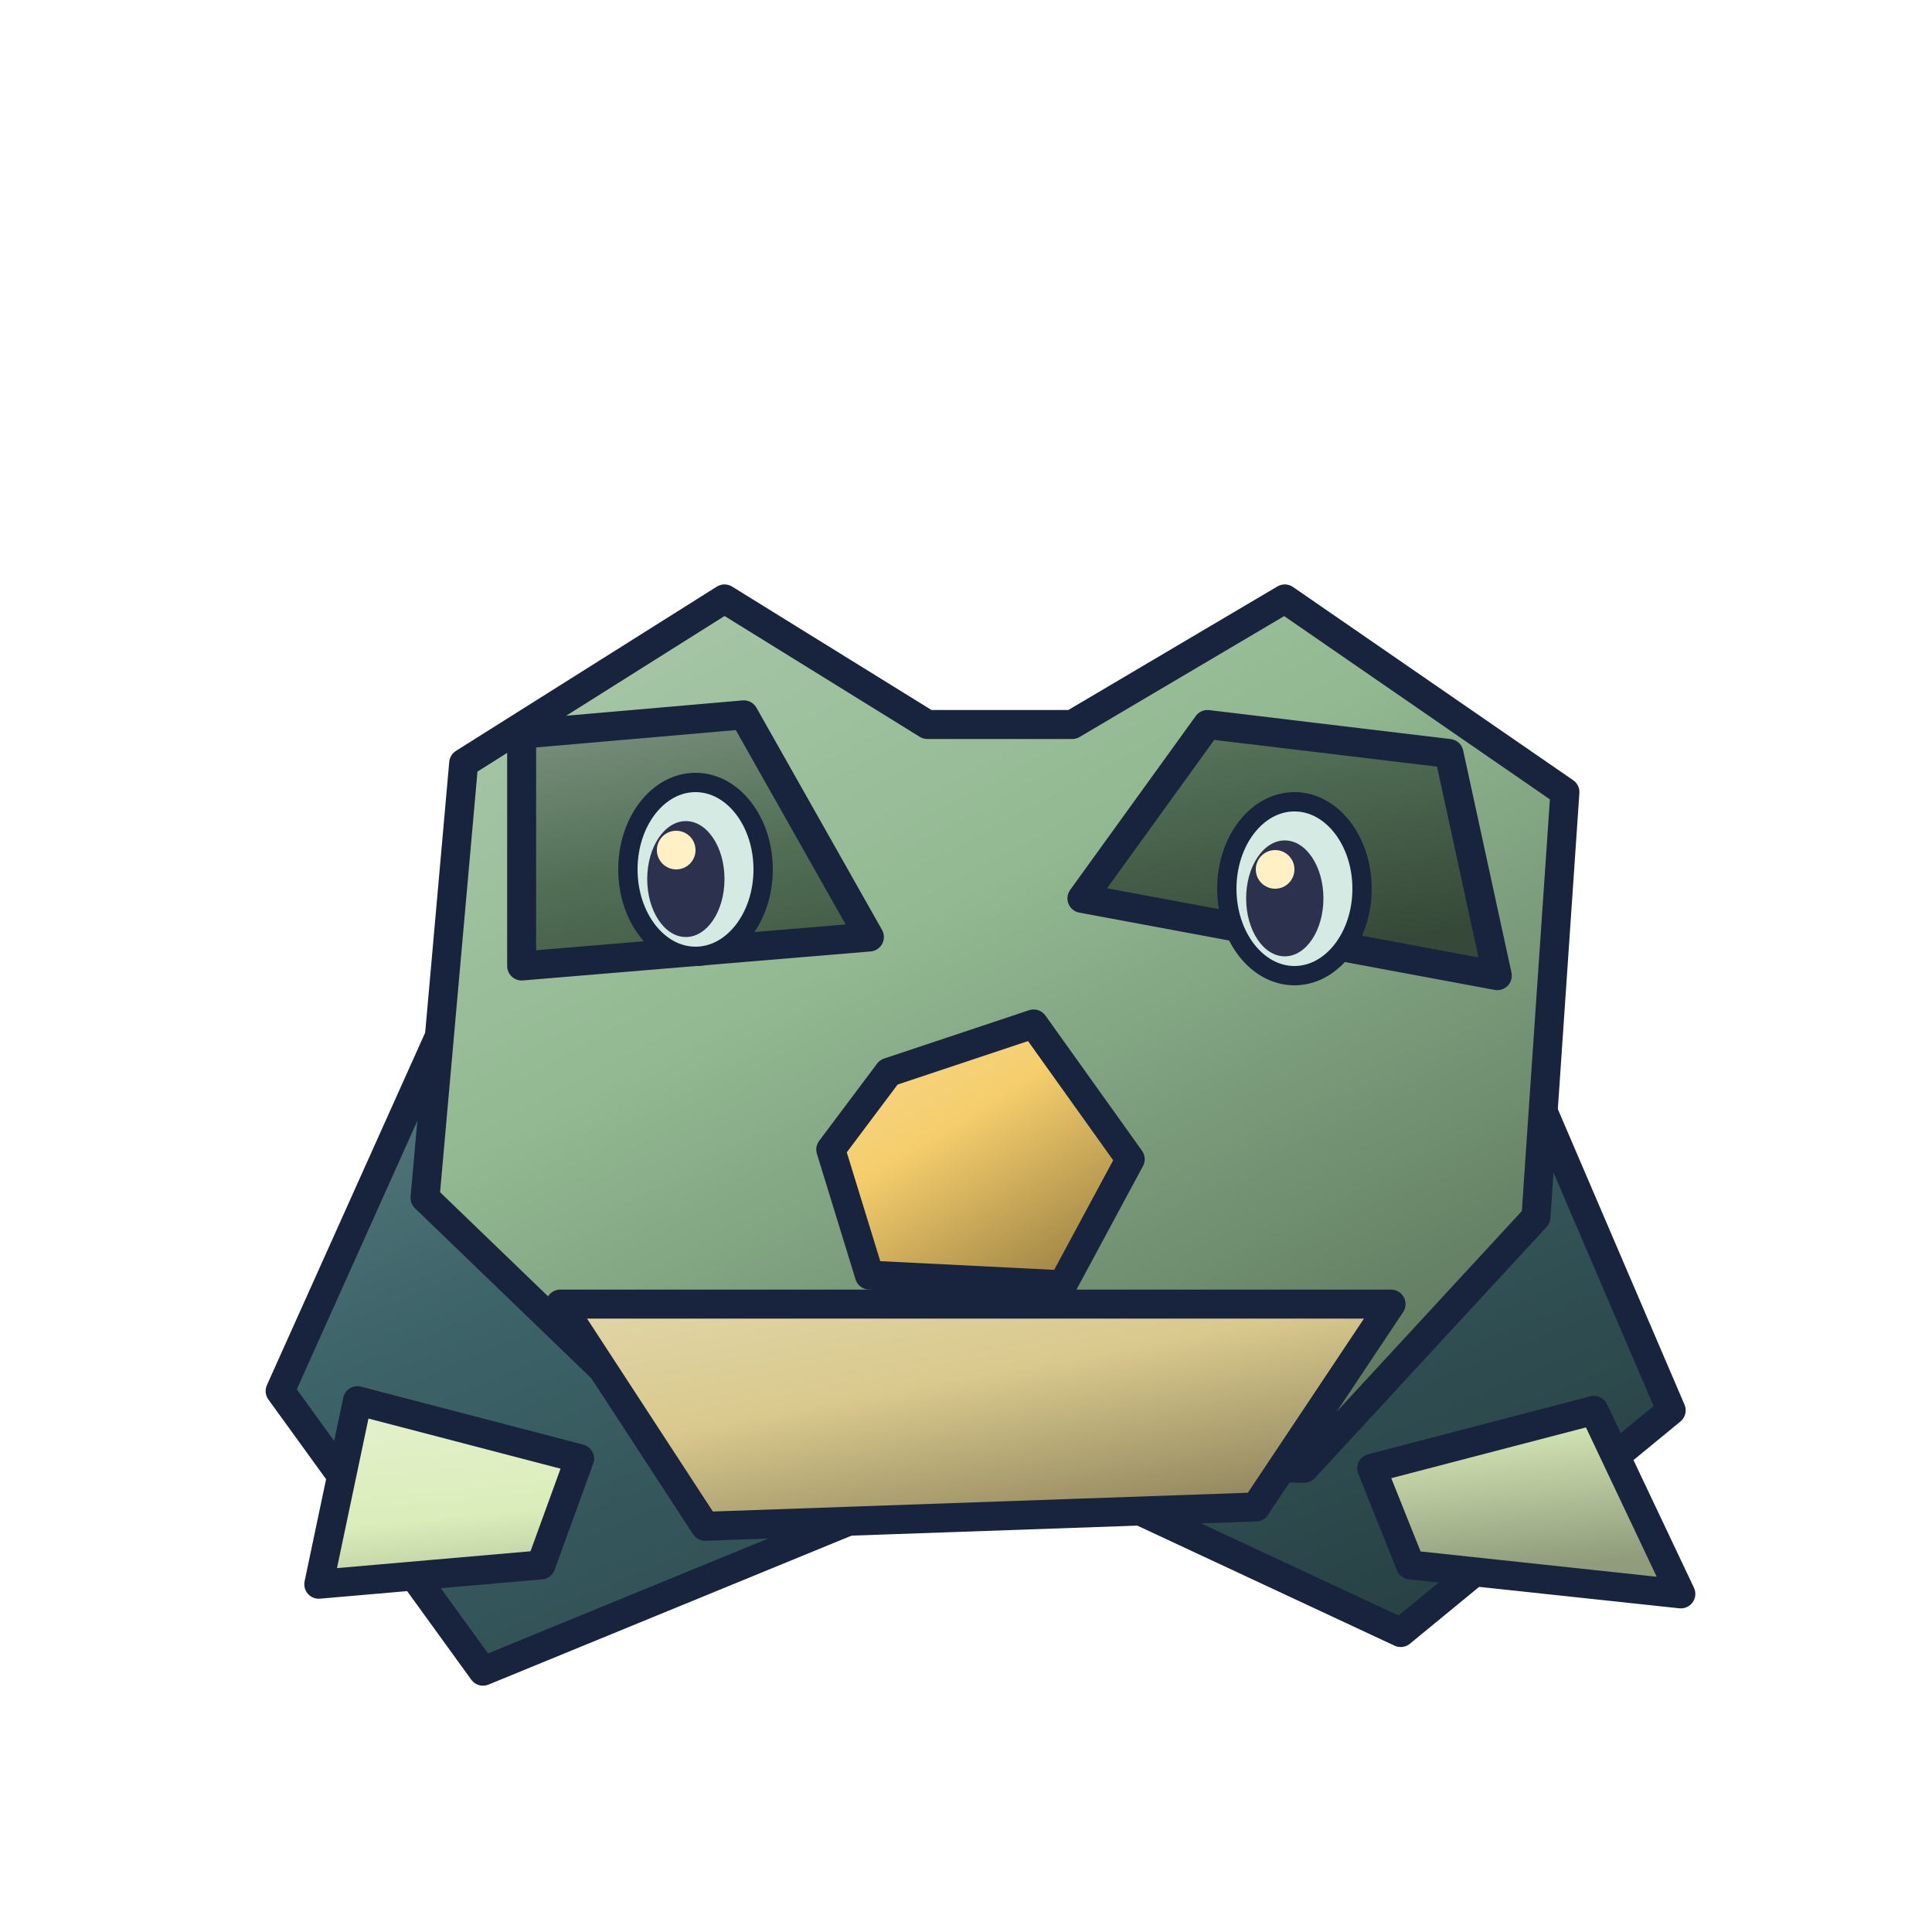
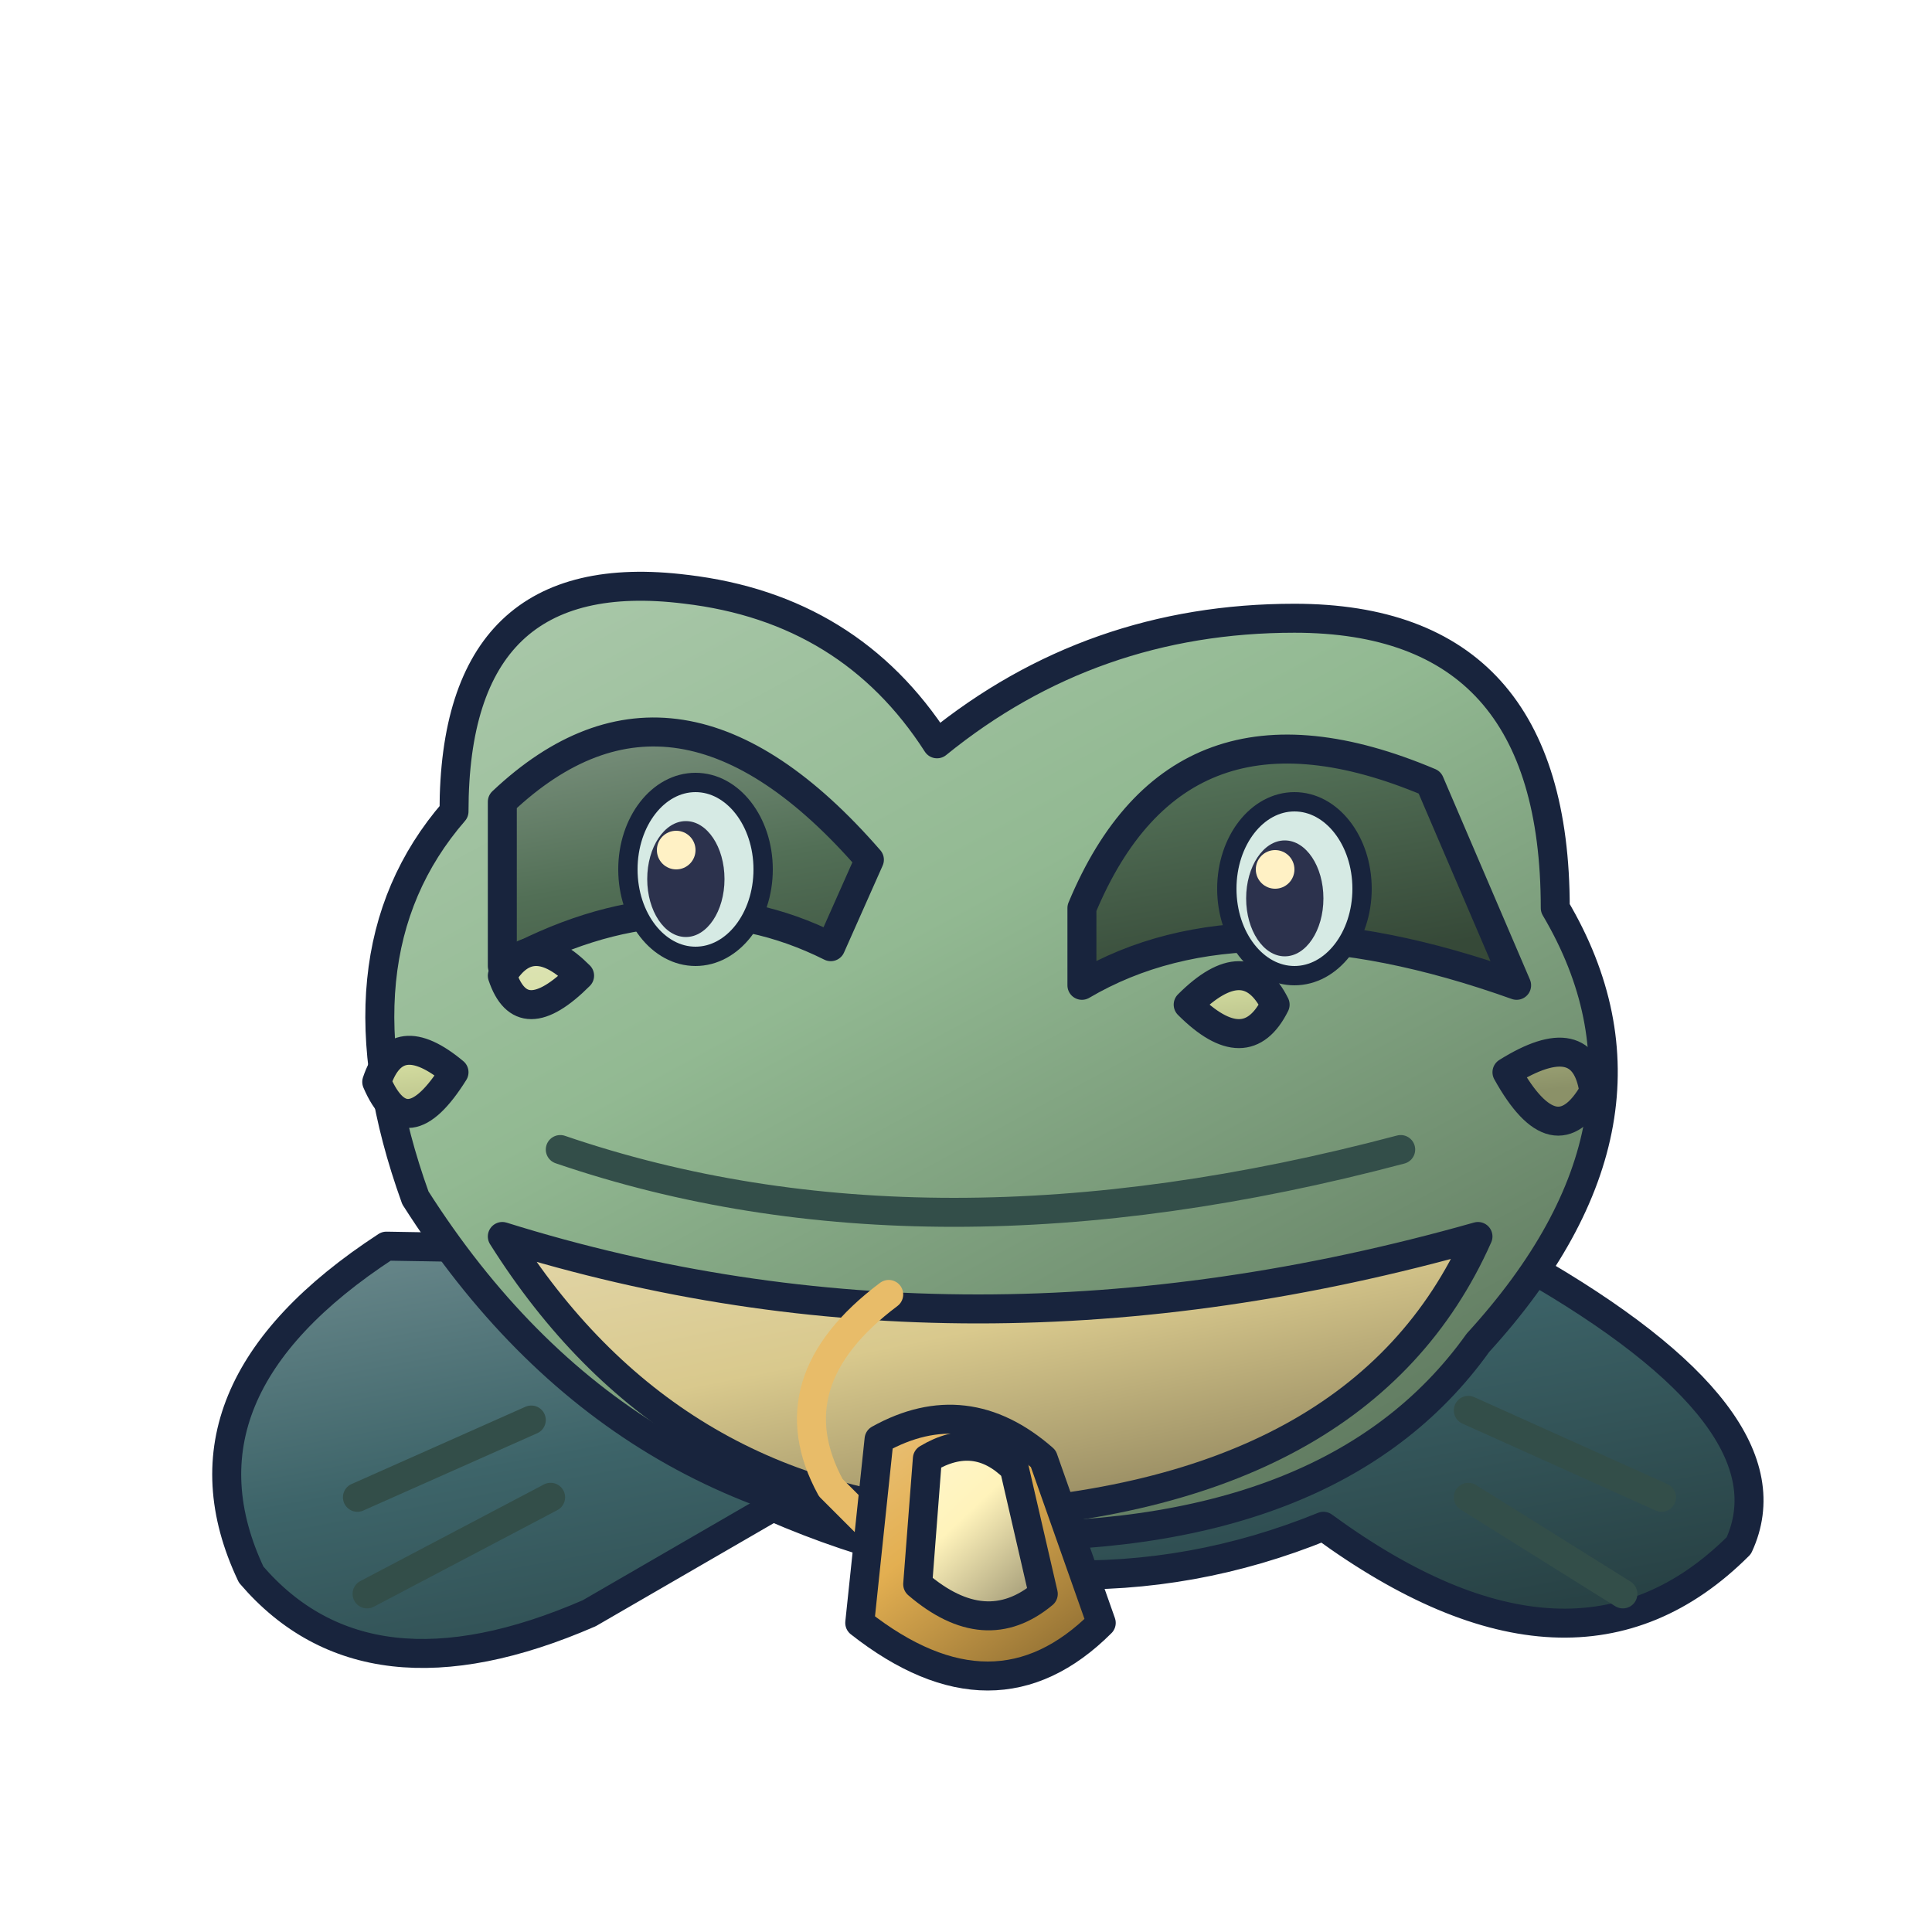
<svg xmlns="http://www.w3.org/2000/svg" width="256" height="256" viewBox="0 0 200 200">
  <defs>
    <linearGradient id="shade0" x1="0" y1="0" x2=".7" y2="1">
      <stop stop-color="#6d8b8e" />
      <stop offset=".45" stop-color="#3d6469" />
      <stop offset="1" stop-color="#284245" />
    </linearGradient>
    <linearGradient id="shade1" x1="0" y1="0" x2=".7" y2="1">
      <stop stop-color="#7d9380" />
      <stop offset=".45" stop-color="#526f56" />
      <stop offset="1" stop-color="#364938" />
    </linearGradient>
    <linearGradient id="shade2" x1="0" y1="0" x2=".7" y2="1">
      <stop stop-color="#adcaad" />
      <stop offset=".45" stop-color="#92b992" />
      <stop offset="1" stop-color="#607a60" />
    </linearGradient>
    <linearGradient id="shade3" x1="0" y1="0" x2=".7" y2="1">
+       <stop stop-color="#dee5b7" />
+       <stop offset=".45" stop-color="#d3dc9f" />
+       <stop offset="1" stop-color="#8b9168" />
+     </linearGradient>
+     <linearGradient id="shade4" x1="0" y1="0" x2=".7" y2="1">
      <stop stop-color="#e2d6a9" />
      <stop offset=".45" stop-color="#d9c98d" />
      <stop offset="1" stop-color="#8f845d" />
    </linearGradient>
-     <linearGradient id="shade4" x1="0" y1="0" x2=".7" y2="1">
-       <stop stop-color="#e4f1cc" />
-       <stop offset=".45" stop-color="#dbedbb" />
-       <stop offset="1" stop-color="#909c7b" />
+     <linearGradient id="shade5" x1="0" y1="0" x2=".7" y2="1">
+       <stop stop-color="#eac37c" />
+       <stop offset=".45" stop-color="#e3af51" />
+       <stop offset="1" stop-color="#957335" />
    </linearGradient>
-     <linearGradient id="shade5" x1="0" y1="0" x2=".7" y2="1">
-       <stop stop-color="#f7d991" />
-       <stop offset=".45" stop-color="#f5cd6c" />
-       <stop offset="1" stop-color="#a18747" />
+     <linearGradient id="shade6" x1="0" y1="0" x2=".7" y2="1">
+       <stop stop-color="#fff6cc" />
+       <stop offset=".45" stop-color="#fff3bb" />
+       <stop offset="1" stop-color="#a8a07b" />
    </linearGradient>
  </defs>
  <g stroke="#18243d" stroke-width="3" stroke-linejoin="round" stroke-linecap="round">
-     <path fill="url(#shade0)" d="m29 144 22-49 26-10 49 0 29 19 18 42-28 23-30-14-26 2-39 16Z" />
-     <path fill="url(#shade2)" d="m44 124 4-45 27-17 21 13 15 0 22-13 29 20-3 44-24 26-63-1Z" />
-     <path fill="url(#shade3)" d="m58 135 86 0-14 21-57 2Z" />
-     <path fill="url(#shade1)" d="m54 76 23-2 13 23-36 3Zm58 17 13-18 25 3 5 23Z" />
-     <path fill="url(#shade5)" d="m92 111 15-5 10 14-7 13-20-1-4-13Z" />
-     <path fill="url(#shade4)" d="m37 145 23 6-4 11-23 2Zm105 7 23-6 9 19-28-3Z" />
+     <path fill="url(#shade0)" d="M40 129Q17 144 26 163Q38 177 61 167L80 156Q110 169 137 158Q163 177 180 160Q186 147 158 131Z" />
+     <path fill="url(#shade2)" d="M43 124Q34 99 47 84Q47 58 71 61Q88 63 97 77Q113 64 134 64Q161 64 161 94Q174 116 153 139Q138 160 101 159Q64 157 43 124Z" />
+     <path fill="url(#shade4)" d="M52 128Q100 143 153 128Q141 155 100 157Q69 155 52 128Z" />
+     <path fill="url(#shade1)" d="M52 83Q70 66 90 89L86 98Q70 90 52 100ZM112 94Q122 70 148 81L157 102Q129 92 112 102Z" />
+     <path fill="none" stroke="#334e49" stroke-width="3" d="M58 119Q96 132 145 119M37 155l18-8m-17 18 19-10m95-9 20 9m-20 0 16 10" />
+     <path fill="url(#shade3)" d="M47 111q-6-5-8 1q3 7 8-1m109 0q8-5 9 2q-4 7-9-2m-96-10q-5-5-8 0q2 6 8 0m63 3q6-6 9 0q-3 6-9 0" />
+     <path fill="none" stroke="#e8bc69" stroke-width="3" d="M92 134Q80 143 86 154L93 161" />
+     <path fill="url(#shade5)" d="M91 149Q100 144 108 151L114 168Q103 179 89 168Z" />
+     <path fill="url(#shade6)" d="M96 151Q101 148 105 152L108 165Q102 170 95 164Z" />
    <ellipse cx="72" cy="90" rx="7" ry="9" fill="#d6eae4" stroke="#18243d" stroke-width="2" />
    <ellipse cx="71" cy="91" rx="4" ry="6" fill="#2c324d" stroke="none" />
    <circle cx="70" cy="88" r="2" fill="#fff1c5" stroke="none" />
    <ellipse cx="134" cy="92" rx="7" ry="9" fill="#d6eae4" stroke="#18243d" stroke-width="2" />
    <ellipse cx="133" cy="93" rx="4" ry="6" fill="#2c324d" stroke="none" />
    <circle cx="132" cy="90" r="2" fill="#fff1c5" stroke="none" />
  </g>
</svg>
